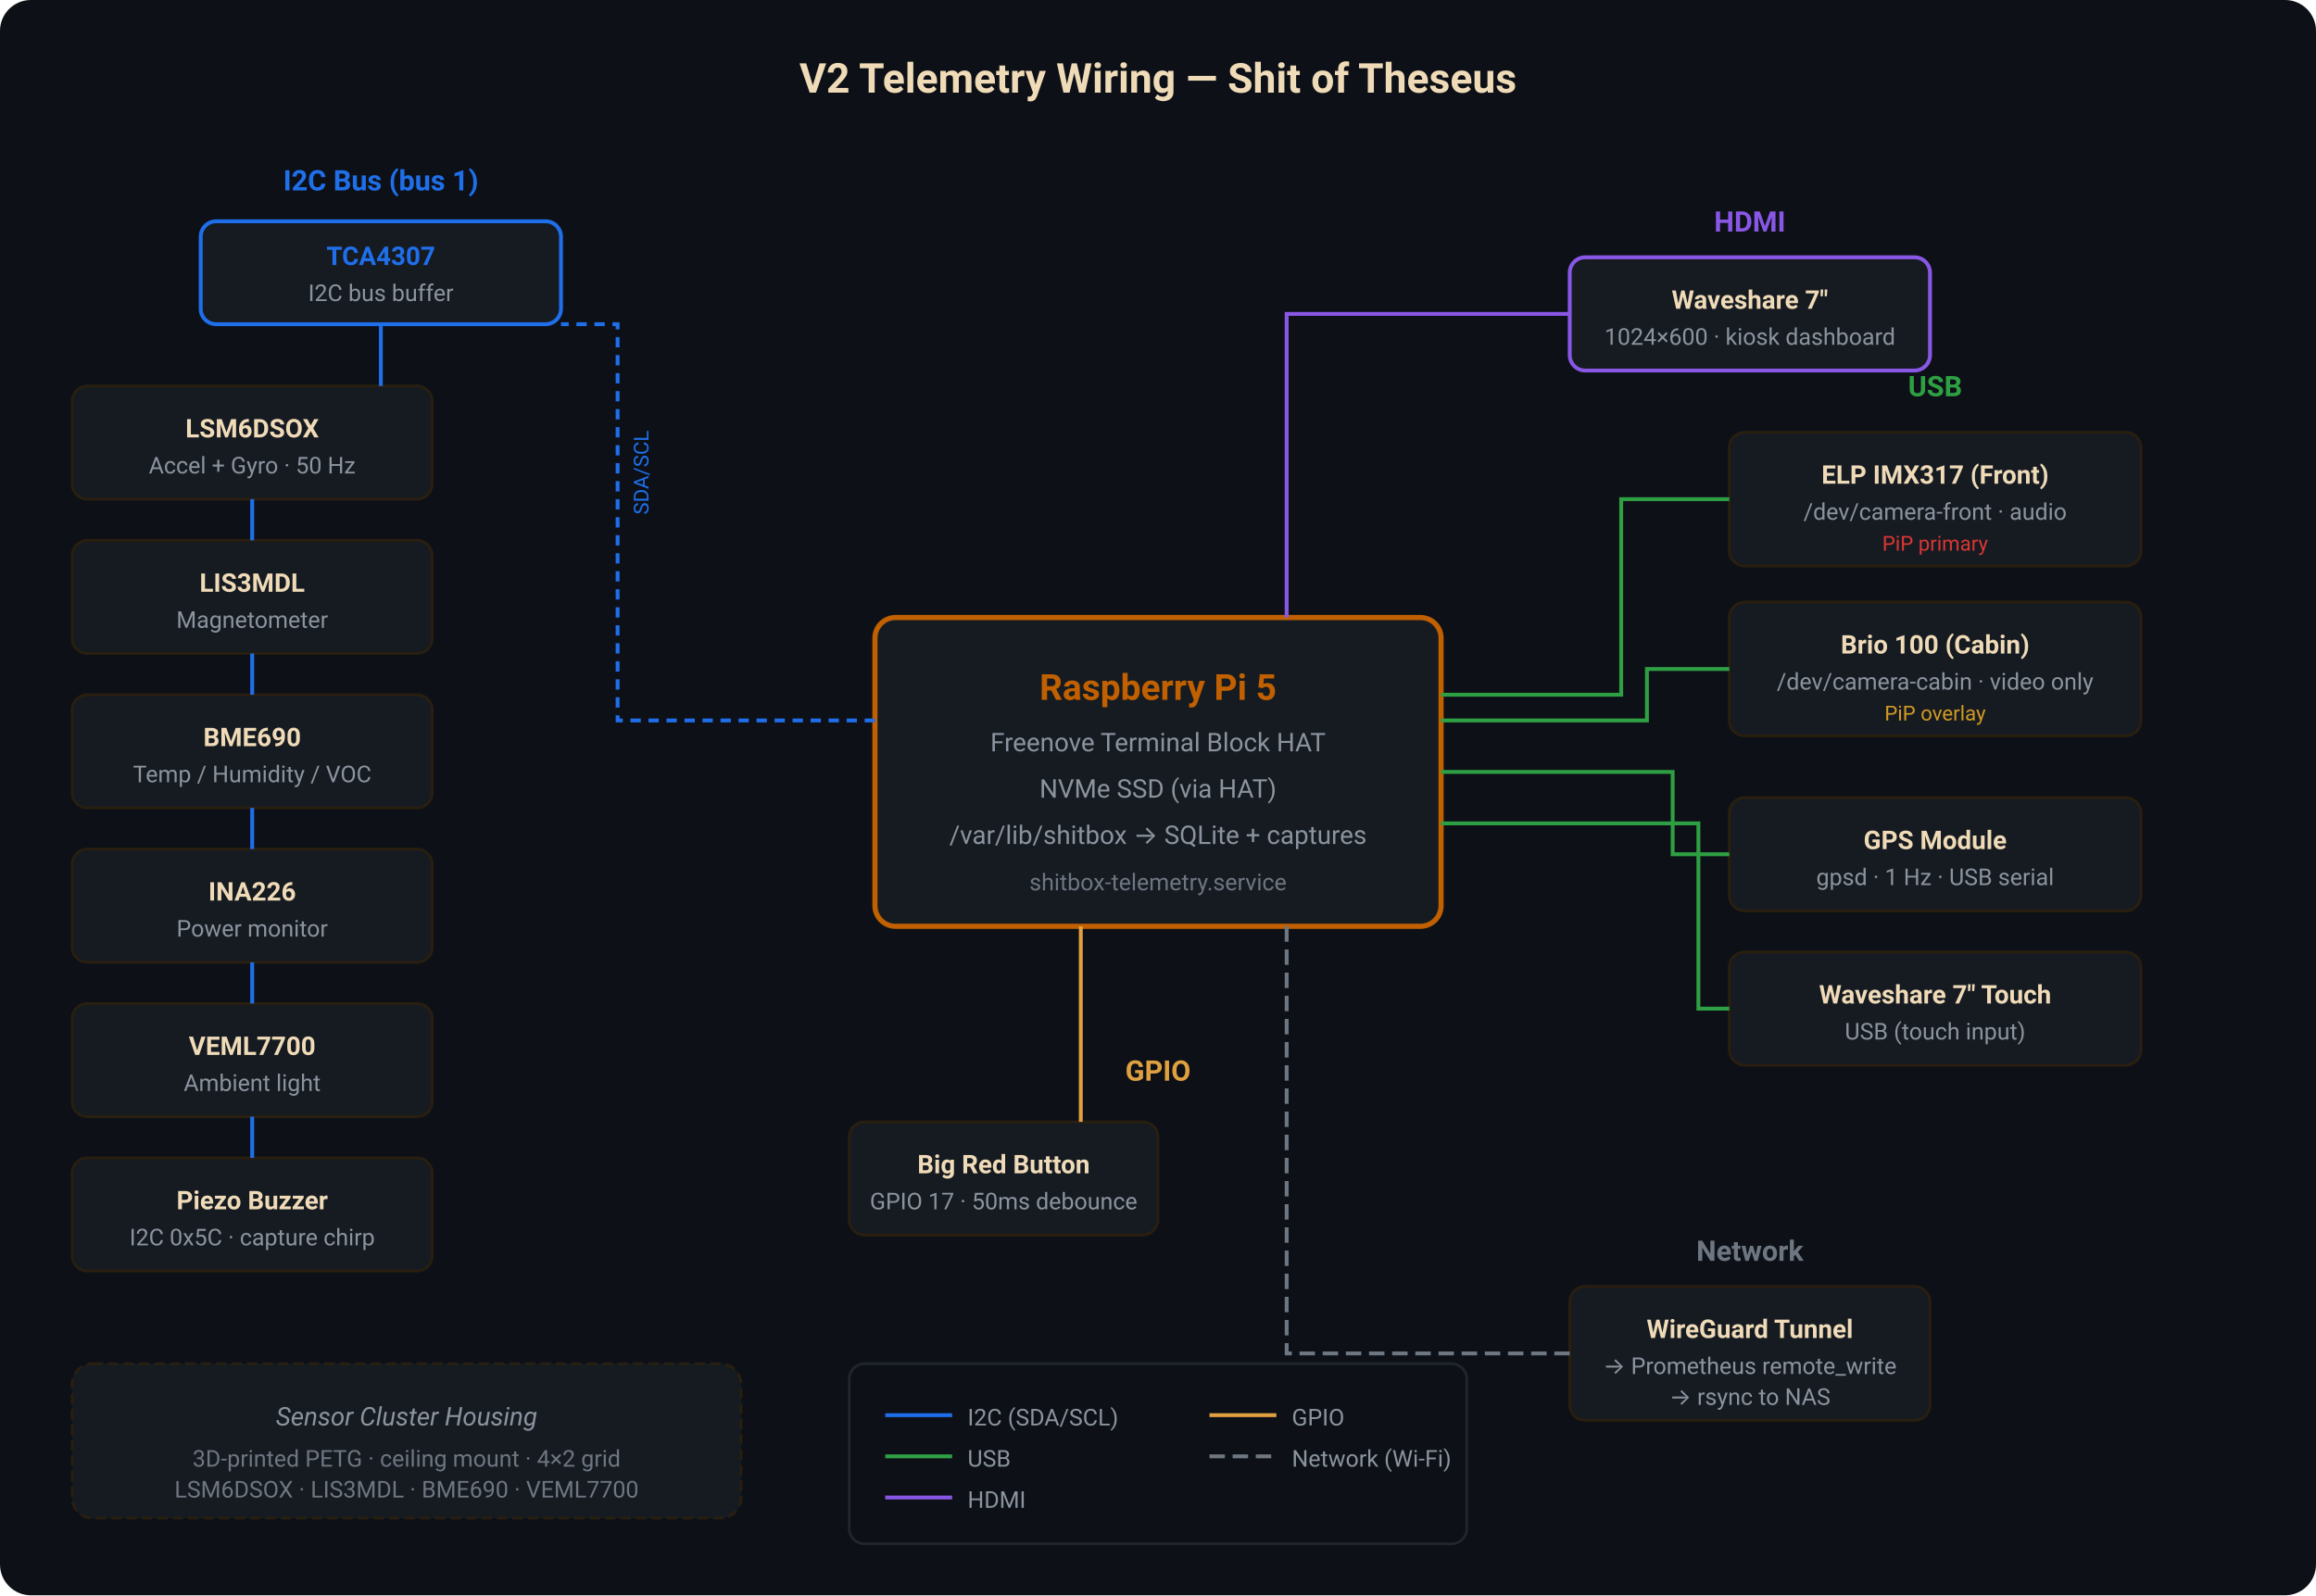
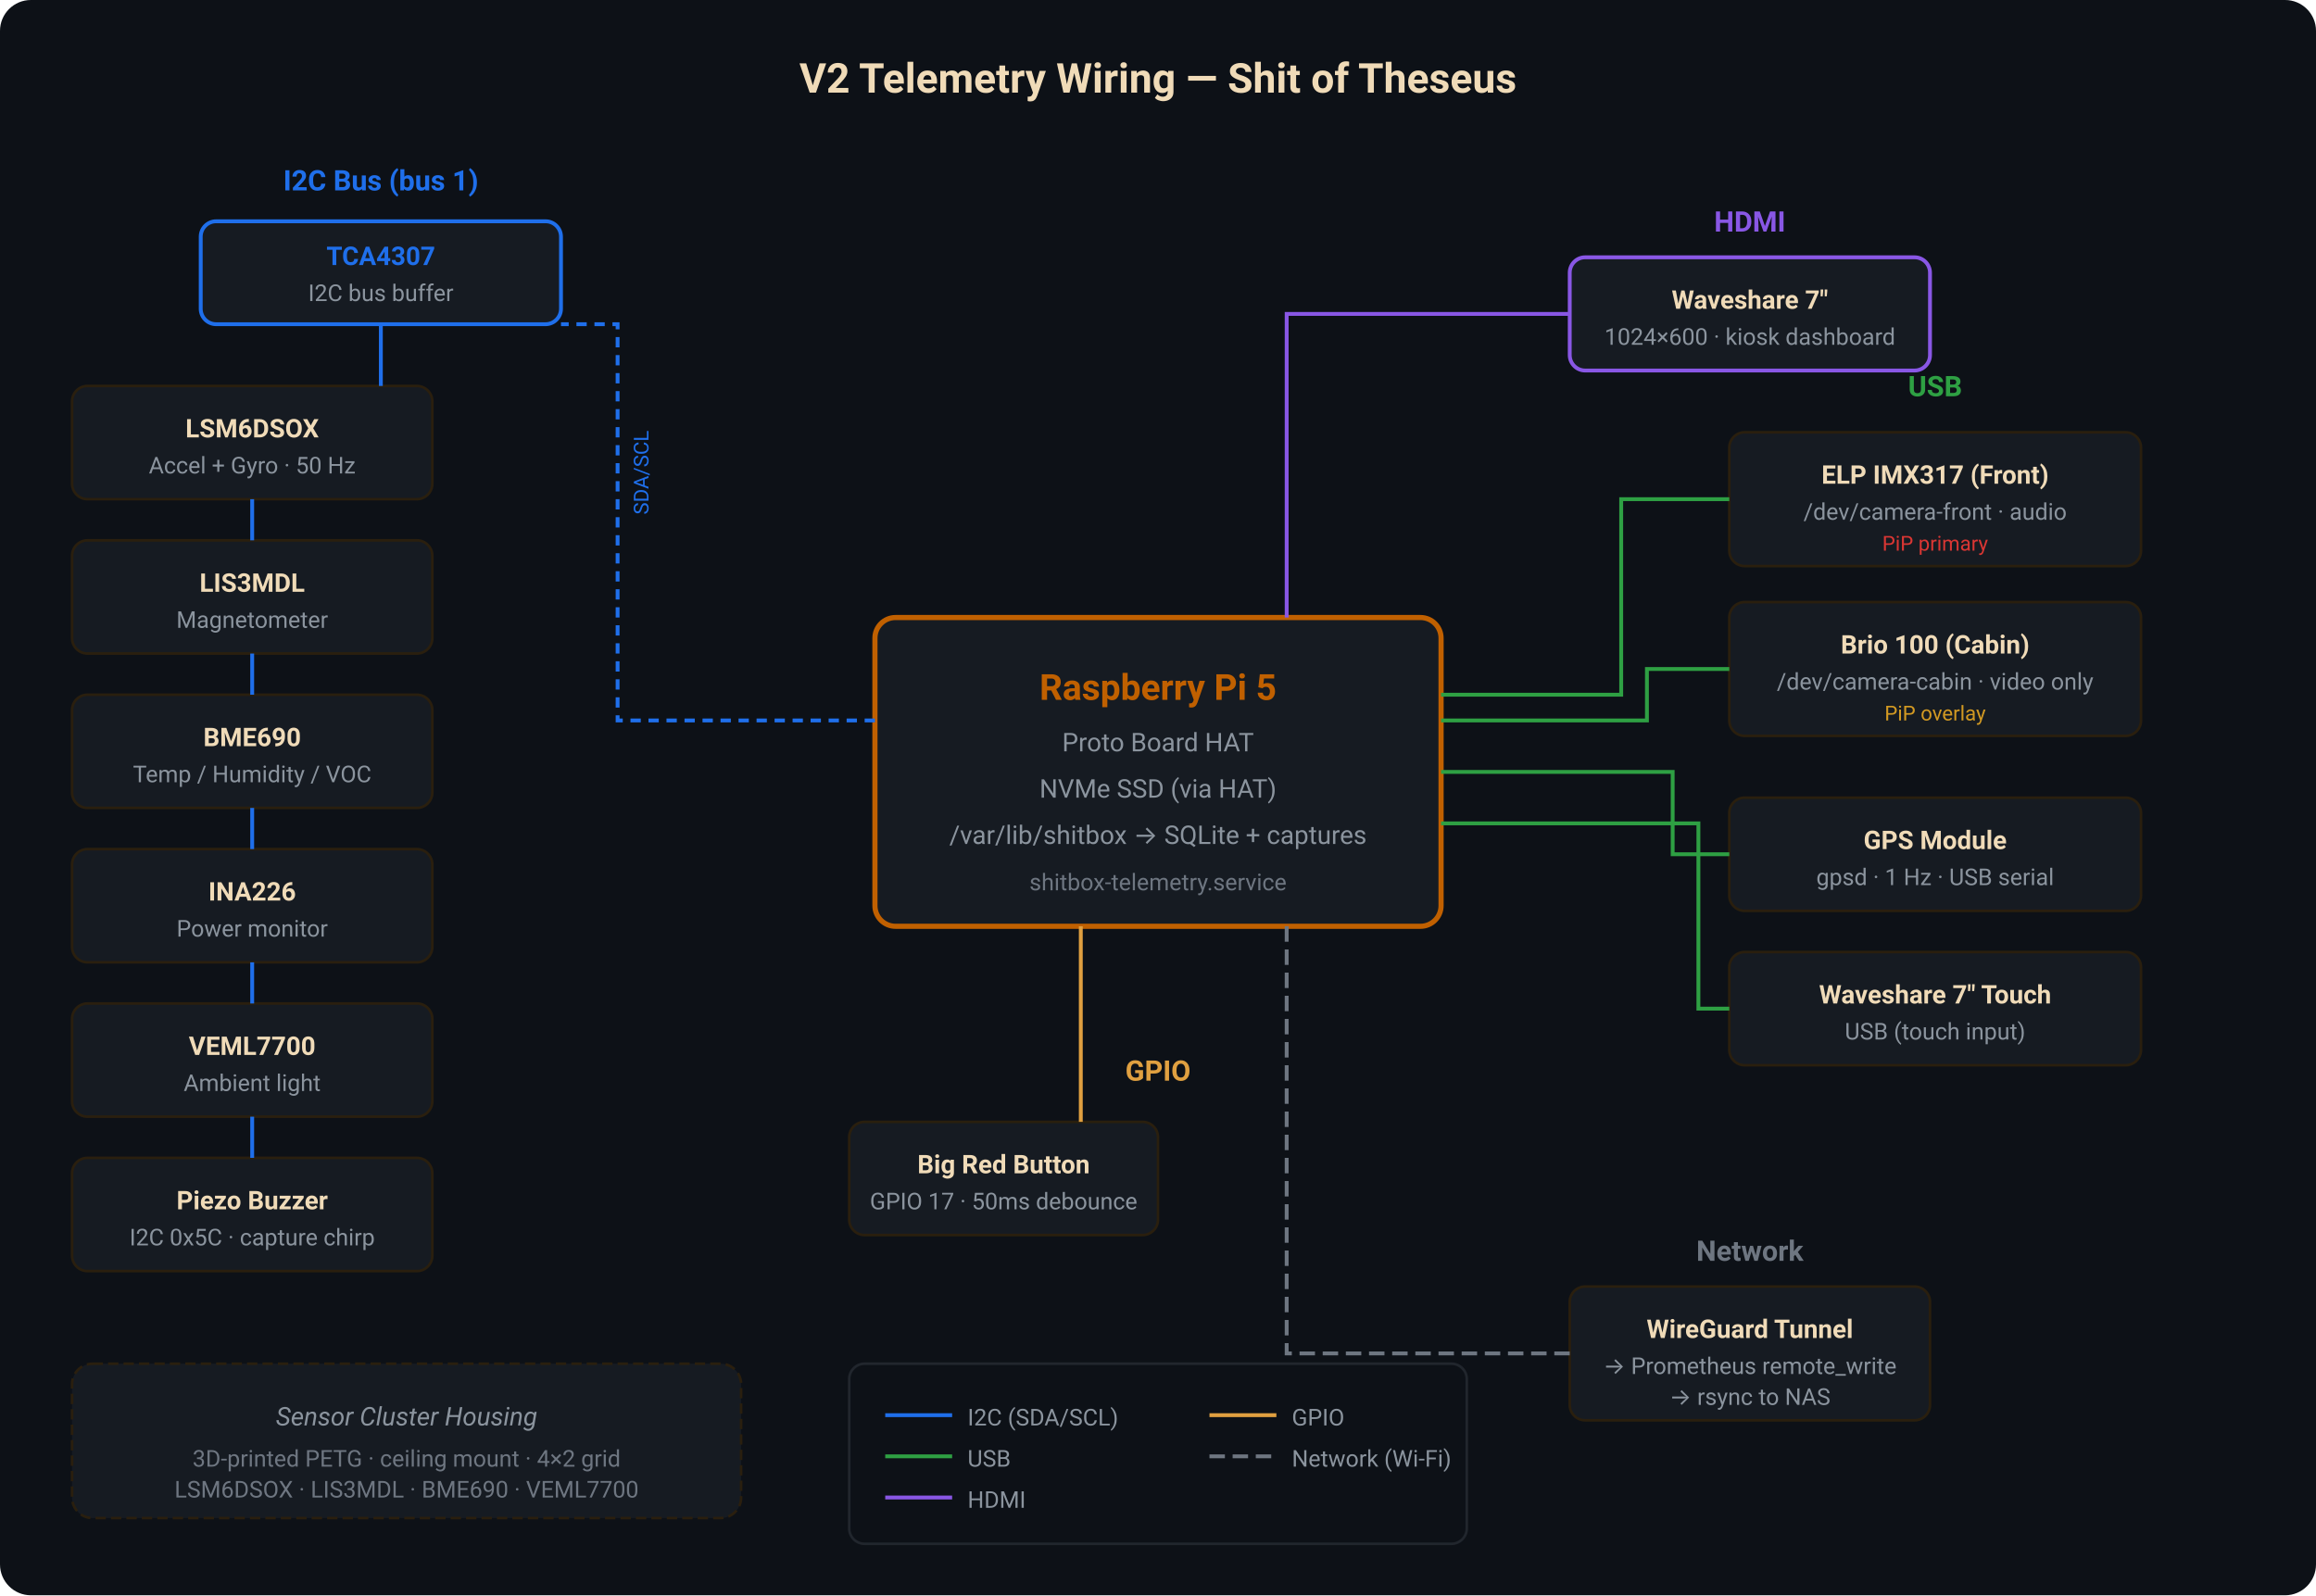
<svg xmlns="http://www.w3.org/2000/svg" viewBox="0 0 900 620" font-family="-apple-system,BlinkMacSystemFont,'Segoe UI',Roboto,sans-serif">
  <defs>
    <marker id="arrow" markerWidth="8" markerHeight="6" refX="8" refY="3" orient="auto">
      <path d="M0,0 L8,3 L0,6" fill="none" stroke="#8b949e" stroke-width="1" />
    </marker>
  </defs>
  <rect width="900" height="620" rx="12" fill="#0d1117" />
  <text x="450" y="36" text-anchor="middle" fill="#f0dbb8" font-size="16" font-weight="600">V2 Telemetry Wiring — Shit of Theseus</text>
  <rect x="340" y="240" width="220" height="120" rx="8" fill="#161b22" stroke="#c06000" stroke-width="2" />
  <text x="450" y="272" text-anchor="middle" fill="#c06000" font-size="14" font-weight="700">Raspberry Pi 5</text>
-   <text x="450" y="292" text-anchor="middle" fill="#8b949e" font-size="10">Freenove Terminal Block HAT</text>
+   <text x="450" y="292" text-anchor="middle" fill="#8b949e" font-size="10">Proto Board HAT</text>
  <text x="450" y="310" text-anchor="middle" fill="#8b949e" font-size="10">NVMe SSD (via HAT)</text>
  <text x="450" y="328" text-anchor="middle" fill="#8b949e" font-size="10">/var/lib/shitbox → SQLite + captures</text>
  <text x="450" y="346" text-anchor="middle" fill="#6e7681" font-size="9">shitbox-telemetry.service</text>
  <text x="148" y="74" text-anchor="middle" fill="#1f6feb" font-size="11" font-weight="600">I2C Bus (bus 1)</text>
  <rect x="78" y="86" width="140" height="40" rx="6" fill="#161b22" stroke="#1f6feb" stroke-width="1.5" />
  <text x="148" y="103" text-anchor="middle" fill="#1f6feb" font-size="10" font-weight="600">TCA4307</text>
  <text x="148" y="117" text-anchor="middle" fill="#8b949e" font-size="9">I2C bus buffer</text>
  <path d="M340,280 L240,280 L240,126 L218,126" fill="none" stroke="#1f6feb" stroke-width="1.5" stroke-dasharray="4,3" />
  <text x="252" y="200" fill="#1f6feb" font-size="8" transform="rotate(-90,252,200)">SDA/SCL</text>
  <rect x="28" y="150" width="140" height="44" rx="6" fill="#161b22" stroke="#2a1f0e" stroke-width="1" />
  <text x="98" y="170" text-anchor="middle" fill="#f0dbb8" font-size="10" font-weight="600">LSM6DSOX</text>
  <text x="98" y="184" text-anchor="middle" fill="#8b949e" font-size="9">Accel + Gyro · 50 Hz</text>
  <line x1="148" y1="126" x2="148" y2="150" stroke="#1f6feb" stroke-width="1.5" />
  <rect x="28" y="210" width="140" height="44" rx="6" fill="#161b22" stroke="#2a1f0e" stroke-width="1" />
  <text x="98" y="230" text-anchor="middle" fill="#f0dbb8" font-size="10" font-weight="600">LIS3MDL</text>
  <text x="98" y="244" text-anchor="middle" fill="#8b949e" font-size="9">Magnetometer</text>
  <line x1="98" y1="194" x2="98" y2="210" stroke="#1f6feb" stroke-width="1.5" />
  <rect x="28" y="270" width="140" height="44" rx="6" fill="#161b22" stroke="#2a1f0e" stroke-width="1" />
  <text x="98" y="290" text-anchor="middle" fill="#f0dbb8" font-size="10" font-weight="600">BME690</text>
  <text x="98" y="304" text-anchor="middle" fill="#8b949e" font-size="9">Temp / Humidity / VOC</text>
  <line x1="98" y1="254" x2="98" y2="270" stroke="#1f6feb" stroke-width="1.5" />
  <rect x="28" y="330" width="140" height="44" rx="6" fill="#161b22" stroke="#2a1f0e" stroke-width="1" />
  <text x="98" y="350" text-anchor="middle" fill="#f0dbb8" font-size="10" font-weight="600">INA226</text>
  <text x="98" y="364" text-anchor="middle" fill="#8b949e" font-size="9">Power monitor</text>
  <line x1="98" y1="314" x2="98" y2="330" stroke="#1f6feb" stroke-width="1.5" />
  <rect x="28" y="390" width="140" height="44" rx="6" fill="#161b22" stroke="#2a1f0e" stroke-width="1" />
  <text x="98" y="410" text-anchor="middle" fill="#f0dbb8" font-size="10" font-weight="600">VEML7700</text>
  <text x="98" y="424" text-anchor="middle" fill="#8b949e" font-size="9">Ambient light</text>
  <line x1="98" y1="374" x2="98" y2="390" stroke="#1f6feb" stroke-width="1.5" />
  <rect x="28" y="450" width="140" height="44" rx="6" fill="#161b22" stroke="#2a1f0e" stroke-width="1" />
  <text x="98" y="470" text-anchor="middle" fill="#f0dbb8" font-size="10" font-weight="600">Piezo Buzzer</text>
  <text x="98" y="484" text-anchor="middle" fill="#8b949e" font-size="9">I2C 0x5C · capture chirp</text>
  <line x1="98" y1="434" x2="98" y2="450" stroke="#1f6feb" stroke-width="1.5" />
  <text x="18" y="155" fill="#1f6feb" font-size="8" transform="rotate(-90,18,260)">Qwiic chain (daisy-chained)</text>
  <text x="752" y="154" text-anchor="middle" fill="#2ea043" font-size="11" font-weight="600">USB</text>
  <rect x="672" y="168" width="160" height="52" rx="6" fill="#161b22" stroke="#2a1f0e" stroke-width="1" />
  <text x="752" y="188" text-anchor="middle" fill="#f0dbb8" font-size="10" font-weight="600">ELP IMX317 (Front)</text>
  <text x="752" y="202" text-anchor="middle" fill="#8b949e" font-size="9">/dev/camera-front · audio</text>
  <text x="752" y="214" text-anchor="middle" fill="#da3633" font-size="8">PiP primary</text>
  <rect x="672" y="234" width="160" height="52" rx="6" fill="#161b22" stroke="#2a1f0e" stroke-width="1" />
  <text x="752" y="254" text-anchor="middle" fill="#f0dbb8" font-size="10" font-weight="600">Brio 100 (Cabin)</text>
  <text x="752" y="268" text-anchor="middle" fill="#8b949e" font-size="9">/dev/camera-cabin · video only</text>
  <text x="752" y="280" text-anchor="middle" fill="#d29922" font-size="8">PiP overlay</text>
  <path d="M560,270 L630,270 L630,194 L672,194" fill="none" stroke="#2ea043" stroke-width="1.5" />
  <path d="M560,280 L640,280 L640,260 L672,260" fill="none" stroke="#2ea043" stroke-width="1.5" />
  <rect x="672" y="310" width="160" height="44" rx="6" fill="#161b22" stroke="#2a1f0e" stroke-width="1" />
  <text x="752" y="330" text-anchor="middle" fill="#f0dbb8" font-size="10" font-weight="600">GPS Module</text>
  <text x="752" y="344" text-anchor="middle" fill="#8b949e" font-size="9">gpsd · 1 Hz · USB serial</text>
  <path d="M560,300 L650,300 L650,332 L672,332" fill="none" stroke="#2ea043" stroke-width="1.5" />
  <rect x="672" y="370" width="160" height="44" rx="6" fill="#161b22" stroke="#2a1f0e" stroke-width="1" />
  <text x="752" y="390" text-anchor="middle" fill="#f0dbb8" font-size="10" font-weight="600">Waveshare 7" Touch</text>
  <text x="752" y="404" text-anchor="middle" fill="#8b949e" font-size="9">USB (touch input)</text>
  <path d="M560,320 L660,320 L660,392 L672,392" fill="none" stroke="#2ea043" stroke-width="1.5" />
  <text x="450" y="420" text-anchor="middle" fill="#e0a040" font-size="11" font-weight="600">GPIO</text>
  <rect x="330" y="436" width="120" height="44" rx="6" fill="#161b22" stroke="#2a1f0e" stroke-width="1" />
  <text x="390" y="456" text-anchor="middle" fill="#f0dbb8" font-size="10" font-weight="600">Big Red Button</text>
  <text x="390" y="470" text-anchor="middle" fill="#8b949e" font-size="9">GPIO 17 · 50ms debounce</text>
  <line x1="420" y1="360" x2="420" y2="436" stroke="#e0a040" stroke-width="1.5" />
  <text x="680" y="90" text-anchor="middle" fill="#8957e5" font-size="11" font-weight="600">HDMI</text>
  <rect x="610" y="100" width="140" height="44" rx="6" fill="#161b22" stroke="#8957e5" stroke-width="1.5" />
  <text x="680" y="120" text-anchor="middle" fill="#f0dbb8" font-size="10" font-weight="600">Waveshare 7"</text>
  <text x="680" y="134" text-anchor="middle" fill="#8b949e" font-size="9">1024×600 · kiosk dashboard</text>
  <path d="M500,240 L500,122 L610,122" fill="none" stroke="#8957e5" stroke-width="1.5" />
  <text x="680" y="490" text-anchor="middle" fill="#6e7681" font-size="11" font-weight="600">Network</text>
  <rect x="610" y="500" width="140" height="52" rx="6" fill="#161b22" stroke="#2a1f0e" stroke-width="1" />
  <text x="680" y="520" text-anchor="middle" fill="#f0dbb8" font-size="10" font-weight="600">WireGuard Tunnel</text>
  <text x="680" y="534" text-anchor="middle" fill="#8b949e" font-size="9">→ Prometheus remote_write</text>
  <text x="680" y="546" text-anchor="middle" fill="#8b949e" font-size="9">→ rsync to NAS</text>
  <path d="M500,360 L500,526 L610,526" fill="none" stroke="#6e7681" stroke-width="1.5" stroke-dasharray="6,3" />
  <rect x="28" y="530" width="260" height="60" rx="8" fill="#161b22" stroke="#2a1f0e" stroke-width="1" stroke-dasharray="4,2" />
  <text x="158" y="554" text-anchor="middle" fill="#8b949e" font-size="10" font-style="italic">Sensor Cluster Housing</text>
  <text x="158" y="570" text-anchor="middle" fill="#6e7681" font-size="9">3D-printed PETG · ceiling mount · 4×2 grid</text>
  <text x="158" y="582" text-anchor="middle" fill="#6e7681" font-size="9">LSM6DSOX · LIS3MDL · BME690 · VEML7700</text>
  <rect x="330" y="530" width="240" height="70" rx="6" fill="#0d1117" stroke="#21262d" stroke-width="1" />
  <line x1="344" y1="550" x2="370" y2="550" stroke="#1f6feb" stroke-width="1.5" />
  <text x="376" y="554" fill="#8b949e" font-size="9">I2C (SDA/SCL)</text>
  <line x1="344" y1="566" x2="370" y2="566" stroke="#2ea043" stroke-width="1.5" />
  <text x="376" y="570" fill="#8b949e" font-size="9">USB</text>
  <line x1="344" y1="582" x2="370" y2="582" stroke="#8957e5" stroke-width="1.5" />
  <text x="376" y="586" fill="#8b949e" font-size="9">HDMI</text>
  <line x1="470" y1="550" x2="496" y2="550" stroke="#e0a040" stroke-width="1.5" />
  <text x="502" y="554" fill="#8b949e" font-size="9">GPIO</text>
  <line x1="470" y1="566" x2="496" y2="566" stroke="#6e7681" stroke-width="1.5" stroke-dasharray="6,3" />
  <text x="502" y="570" fill="#8b949e" font-size="9">Network (Wi-Fi)</text>
</svg>
